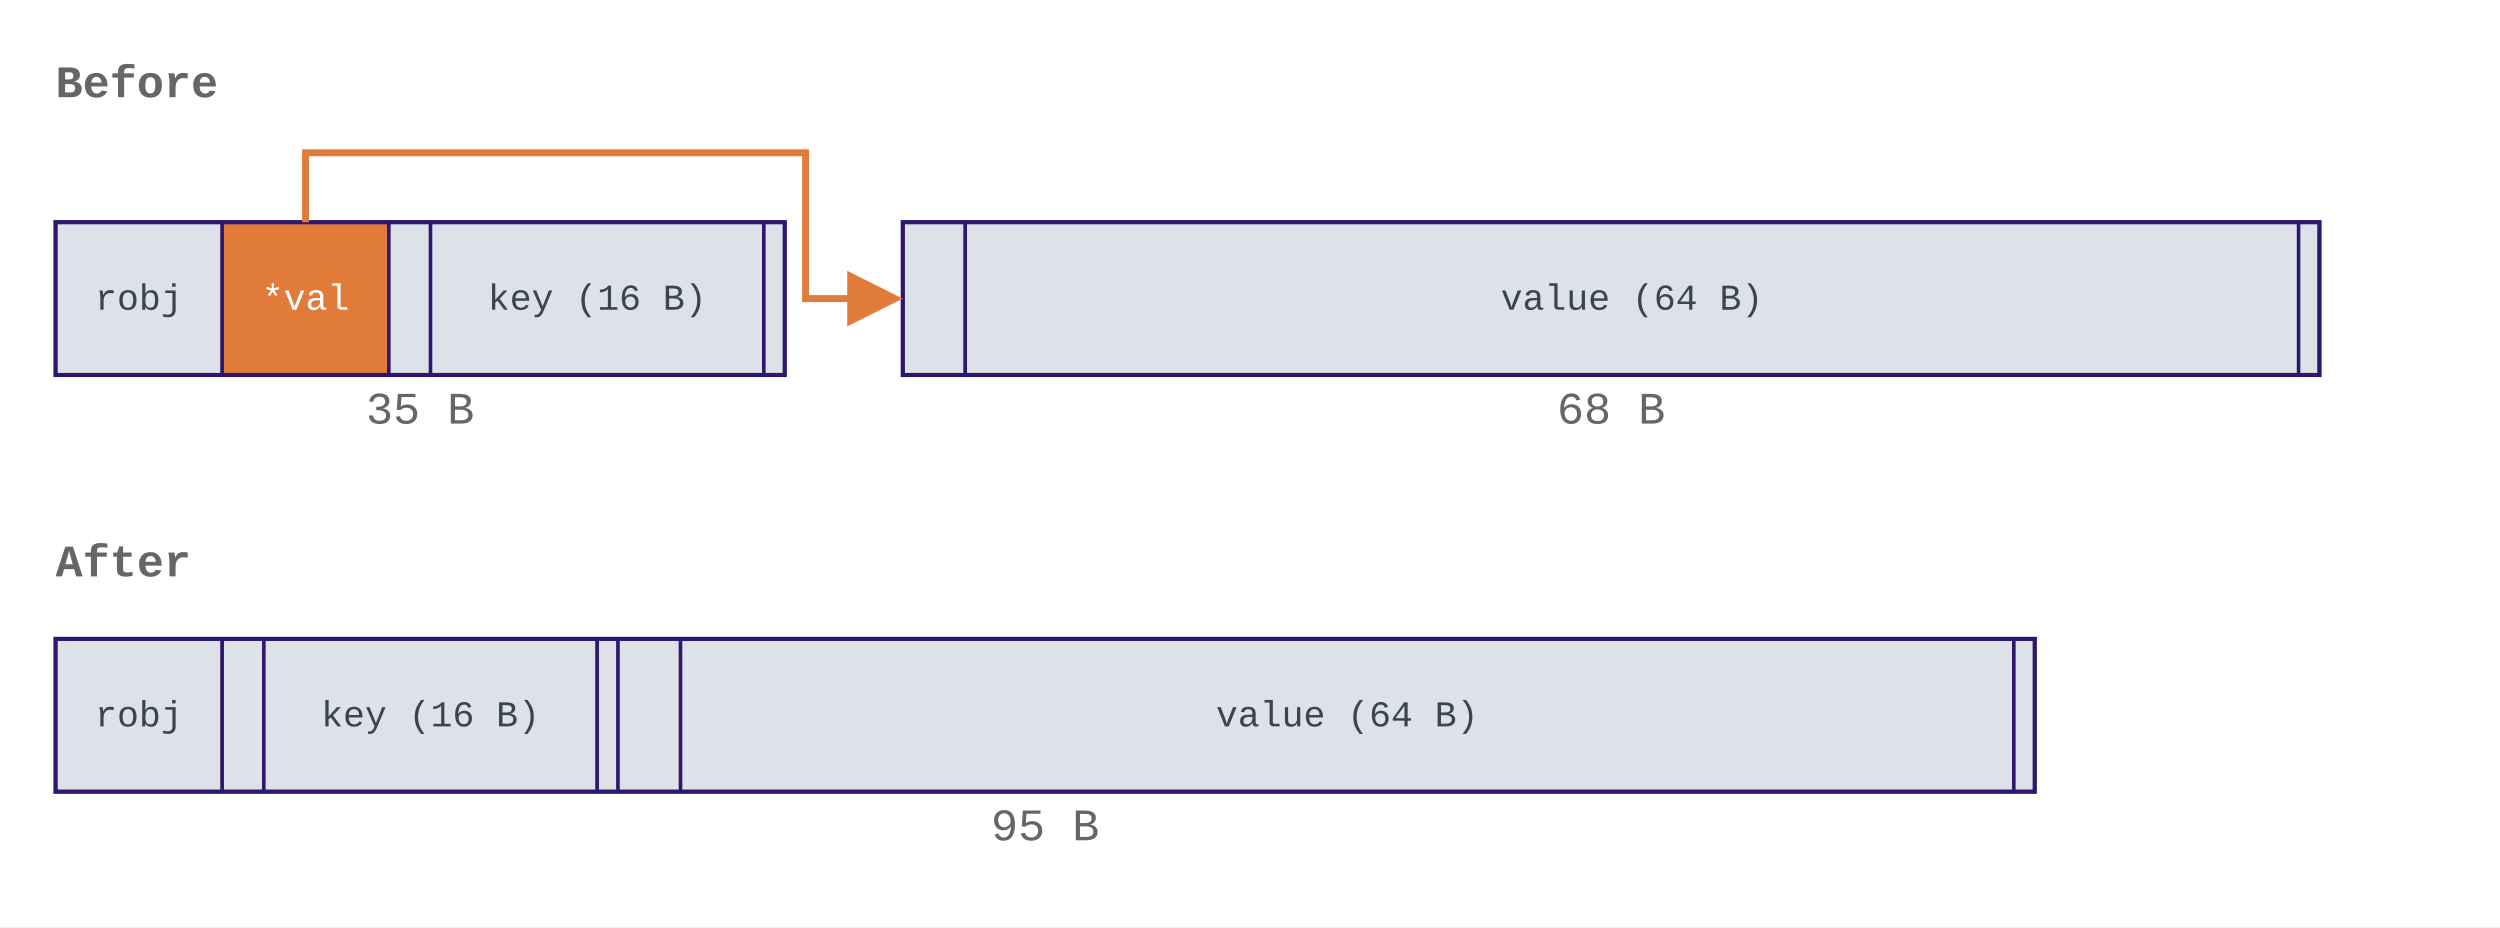
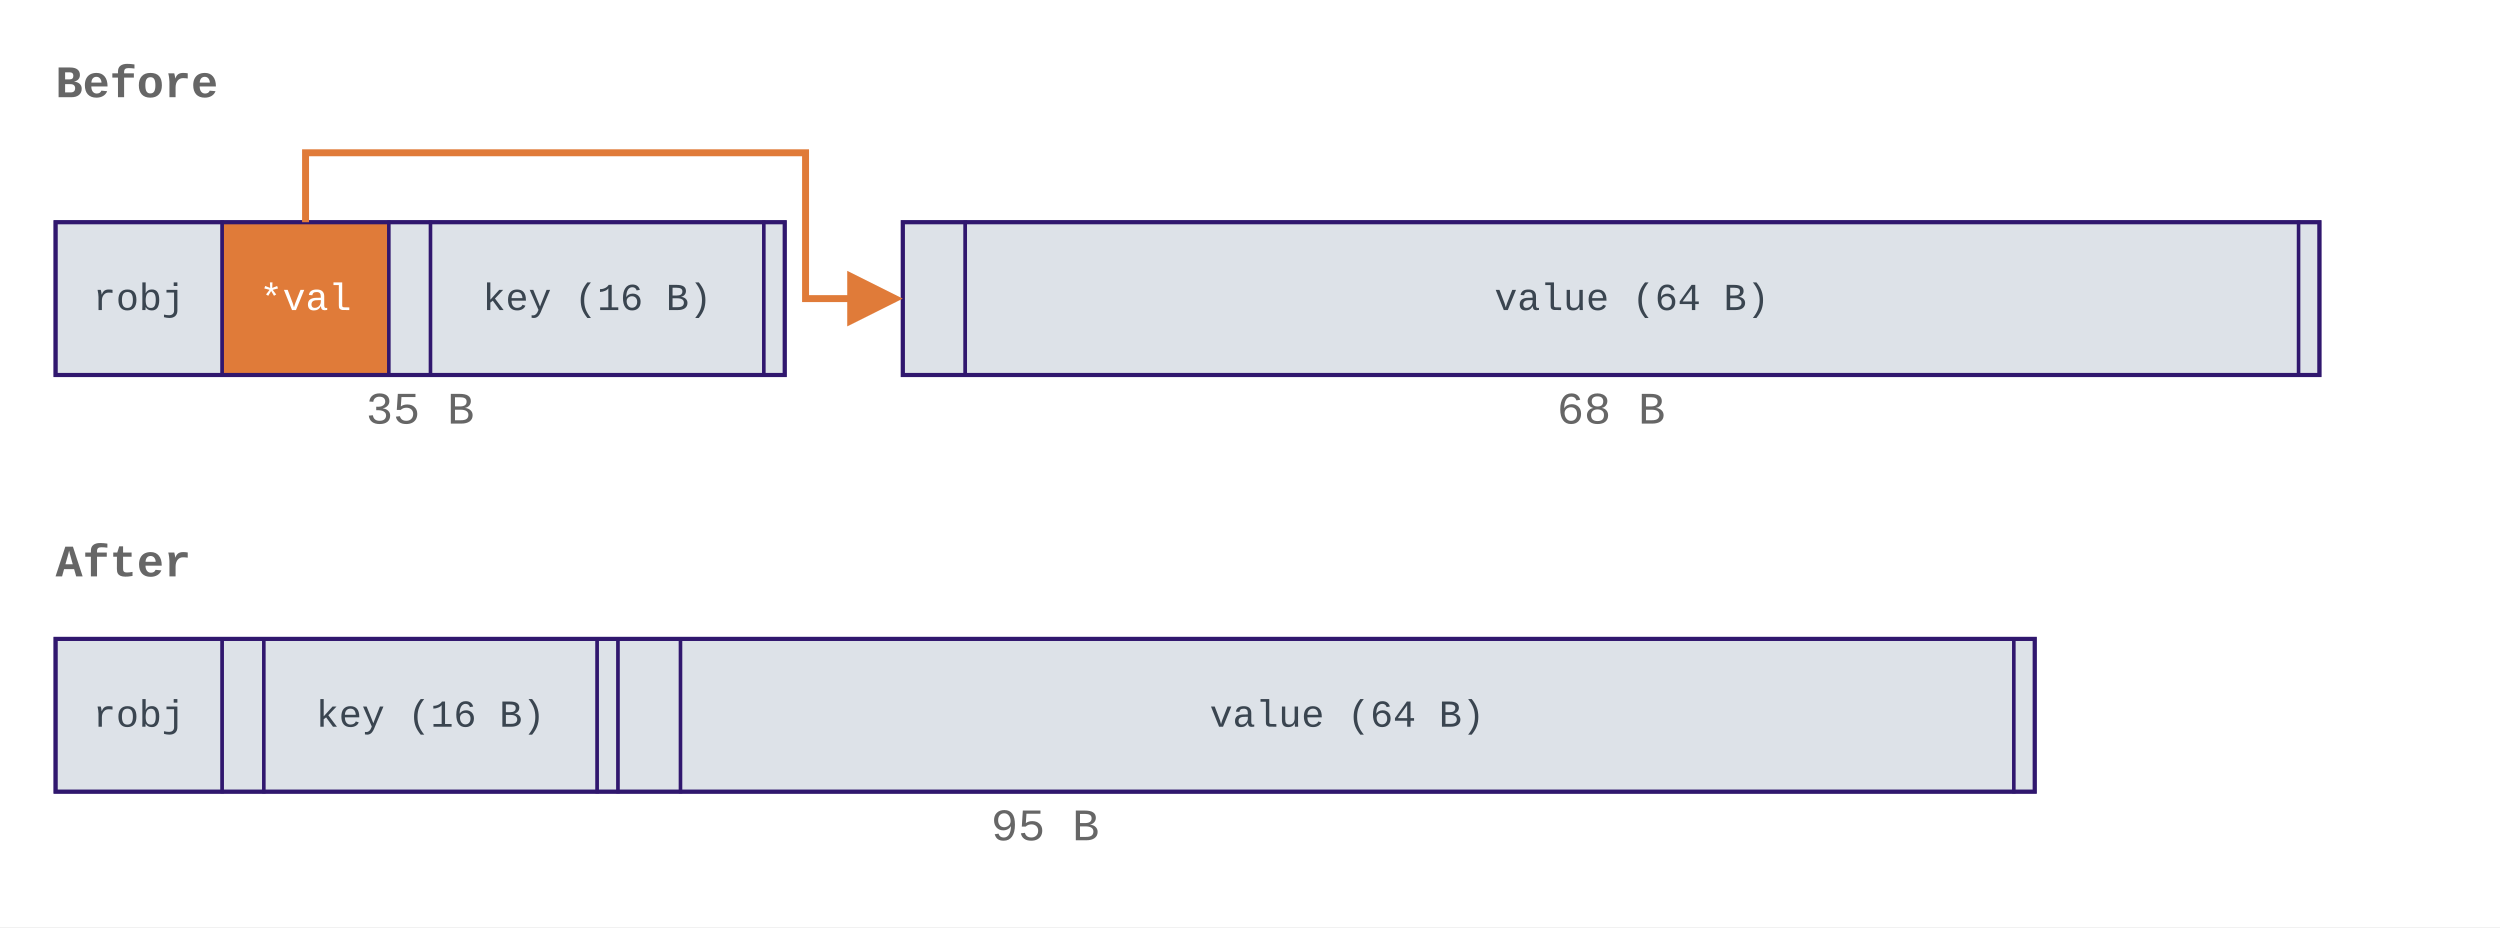
<svg xmlns="http://www.w3.org/2000/svg" width="720" viewBox="0 0 720 267" font-family="'Fira Mono', Consolas, Menlo, Monaco, 'Courier New', monospace">
  <defs>
    <defs>
      <pattern id="fd-hatch" width="6" height="6" patternTransform="rotate(45)" patternUnits="userSpaceOnUse">
        <rect class="fd-hatch-background" fill="#f5f7f7" width="6" height="6" />
        <line class="fd-hatch-lines" stroke="#b9c2cc" stroke-width="1.5" x1="0" y1="0" x2="0" y2="6" />
      </pattern>
    </defs>
    <marker id="arrowhead" markerWidth="8" markerHeight="8" refX="7" refY="4" orient="auto">
      <path d="M0,0 L8,4 L0,8 z" fill="#e07b39" />
    </marker>
  </defs>
  <rect width="720" height="267" fill="#ffffff" />
  <text x="16.0" y="28.0" font-family="'Fira Mono', Consolas, Menlo, Monaco, 'Courier New', monospace" font-size="13" font-weight="bold" fill="#666666" text-anchor="start">Before</text>
  <g transform="translate(16.00 64.00)">
    <rect class="fd-role-overhead" fill="#dde2e8" stroke="#30176e" stroke-width="1" x="0.0" y="0.0" width="48.0" height="44" rx="0" />
    <rect class="fd-role-pointer" fill="#e07b39" stroke="#30176e" stroke-width="1" x="48.0" y="0.0" width="48.0" height="44" rx="0" />
    <rect class="fd-role-overhead" fill="#dde2e8" stroke="#30176e" stroke-width="1" x="96.0" y="0.0" width="12.0" height="44" rx="0" />
    <rect class="fd-role-overhead" fill="#dde2e8" stroke="#30176e" stroke-width="1" x="108.0" y="0.0" width="96.0" height="44" rx="0" />
    <rect class="fd-role-overhead" fill="#dde2e8" stroke="#30176e" stroke-width="1" x="204.0" y="0.0" width="6.0" height="44" rx="0" />
  </g>
  <rect x="16.0" y="64.0" width="210.0" height="44.0" fill="none" stroke="#30176e" stroke-width="1.2" />
-   <text x="40.0" y="89.2" font-family="'Fira Mono', Consolas, Menlo, Monaco, 'Courier New', monospace" font-size="10.5" font-weight="normal" fill="#3a4550" text-anchor="middle">robj</text>
-   <text x="88.0" y="89.2" font-family="'Fira Mono', Consolas, Menlo, Monaco, 'Courier New', monospace" font-size="10.5" font-weight="normal" fill="#ffffff" text-anchor="middle">*val</text>
-   <text x="172.0" y="89.2" font-family="'Fira Mono', Consolas, Menlo, Monaco, 'Courier New', monospace" font-size="10.5" font-weight="normal" fill="#3a4550" text-anchor="middle">key (16 B)</text>
+   <text x="40.0" y="89.3" font-family="'Fira Mono', Consolas, Menlo, Monaco, 'Courier New', monospace" font-size="11" font-weight="normal" fill="#3a4550" text-anchor="middle">robj</text>
+   <text x="88.0" y="89.3" font-family="'Fira Mono', Consolas, Menlo, Monaco, 'Courier New', monospace" font-size="11" font-weight="normal" fill="#ffffff" text-anchor="middle">*val</text>
+   <text x="172.0" y="89.3" font-family="'Fira Mono', Consolas, Menlo, Monaco, 'Courier New', monospace" font-size="11" font-weight="normal" fill="#3a4550" text-anchor="middle">key (16 B)</text>
  <text x="121.0" y="122.0" font-family="'Fira Mono', Consolas, Menlo, Monaco, 'Courier New', monospace" font-size="13" font-weight="normal" fill="#666666" text-anchor="middle">35 B</text>
  <g transform="translate(260.00 64.00)">
    <rect class="fd-role-overhead" fill="#dde2e8" stroke="#30176e" stroke-width="1" x="0.0" y="0.0" width="18.0" height="44" rx="0" />
    <rect class="fd-role-overhead" fill="#dde2e8" stroke="#30176e" stroke-width="1" x="18.0" y="0.0" width="384.0" height="44" rx="0" />
    <rect class="fd-role-overhead" fill="#dde2e8" stroke="#30176e" stroke-width="1" x="402.0" y="0.0" width="6.0" height="44" rx="0" />
  </g>
  <rect x="260.0" y="64.0" width="408.0" height="44.0" fill="none" stroke="#30176e" stroke-width="1.2" />
-   <text x="470.0" y="89.2" font-family="'Fira Mono', Consolas, Menlo, Monaco, 'Courier New', monospace" font-size="10.5" font-weight="normal" fill="#3a4550" text-anchor="middle">value (64 B)</text>
+   <text x="470.0" y="89.3" font-family="'Fira Mono', Consolas, Menlo, Monaco, 'Courier New', monospace" font-size="11" font-weight="normal" fill="#3a4550" text-anchor="middle">value (64 B)</text>
  <text x="464.0" y="122.0" font-family="'Fira Mono', Consolas, Menlo, Monaco, 'Courier New', monospace" font-size="13" font-weight="normal" fill="#666666" text-anchor="middle">68 B</text>
  <path d="M88.0,64.0 L88.0,44.0 L232.0,44.0 L232.0,86.0 L258.0,86.0" stroke="#e07b39" stroke-width="2" fill="none" marker-end="url(#arrowhead)" />
  <text x="16.0" y="166.0" font-family="'Fira Mono', Consolas, Menlo, Monaco, 'Courier New', monospace" font-size="13" font-weight="bold" fill="#666666" text-anchor="start">After</text>
  <g transform="translate(16.00 184.00)">
    <rect class="fd-role-overhead" fill="#dde2e8" stroke="#30176e" stroke-width="1" x="0.0" y="0.0" width="48.0" height="44" rx="0" />
    <rect class="fd-role-overhead" fill="#dde2e8" stroke="#30176e" stroke-width="1" x="48.0" y="0.0" width="12.0" height="44" rx="0" />
    <rect class="fd-role-overhead" fill="#dde2e8" stroke="#30176e" stroke-width="1" x="60.0" y="0.0" width="96.0" height="44" rx="0" />
    <rect class="fd-role-overhead" fill="#dde2e8" stroke="#30176e" stroke-width="1" x="156.0" y="0.0" width="6.0" height="44" rx="0" />
    <rect class="fd-role-overhead" fill="#dde2e8" stroke="#30176e" stroke-width="1" x="162.0" y="0.0" width="18.0" height="44" rx="0" />
    <rect class="fd-role-overhead" fill="#dde2e8" stroke="#30176e" stroke-width="1" x="180.0" y="0.0" width="384.0" height="44" rx="0" />
    <rect class="fd-role-overhead" fill="#dde2e8" stroke="#30176e" stroke-width="1" x="564.0" y="0.0" width="6.0" height="44" rx="0" />
  </g>
  <rect x="16.0" y="184.0" width="570.0" height="44.0" fill="none" stroke="#30176e" stroke-width="1.2" />
-   <text x="40.0" y="209.2" font-family="'Fira Mono', Consolas, Menlo, Monaco, 'Courier New', monospace" font-size="10.5" font-weight="normal" fill="#3a4550" text-anchor="middle">robj</text>
-   <text x="124.0" y="209.2" font-family="'Fira Mono', Consolas, Menlo, Monaco, 'Courier New', monospace" font-size="10.5" font-weight="normal" fill="#3a4550" text-anchor="middle">key (16 B)</text>
-   <text x="388.0" y="209.2" font-family="'Fira Mono', Consolas, Menlo, Monaco, 'Courier New', monospace" font-size="10.5" font-weight="normal" fill="#3a4550" text-anchor="middle">value (64 B)</text>
+   <text x="40.0" y="209.3" font-family="'Fira Mono', Consolas, Menlo, Monaco, 'Courier New', monospace" font-size="11" font-weight="normal" fill="#3a4550" text-anchor="middle">robj</text>
+   <text x="124.0" y="209.3" font-family="'Fira Mono', Consolas, Menlo, Monaco, 'Courier New', monospace" font-size="11" font-weight="normal" fill="#3a4550" text-anchor="middle">key (16 B)</text>
+   <text x="388.0" y="209.3" font-family="'Fira Mono', Consolas, Menlo, Monaco, 'Courier New', monospace" font-size="11" font-weight="normal" fill="#3a4550" text-anchor="middle">value (64 B)</text>
  <text x="301.0" y="242.0" font-family="'Fira Mono', Consolas, Menlo, Monaco, 'Courier New', monospace" font-size="13" font-weight="normal" fill="#666666" text-anchor="middle">95 B</text>
</svg>
